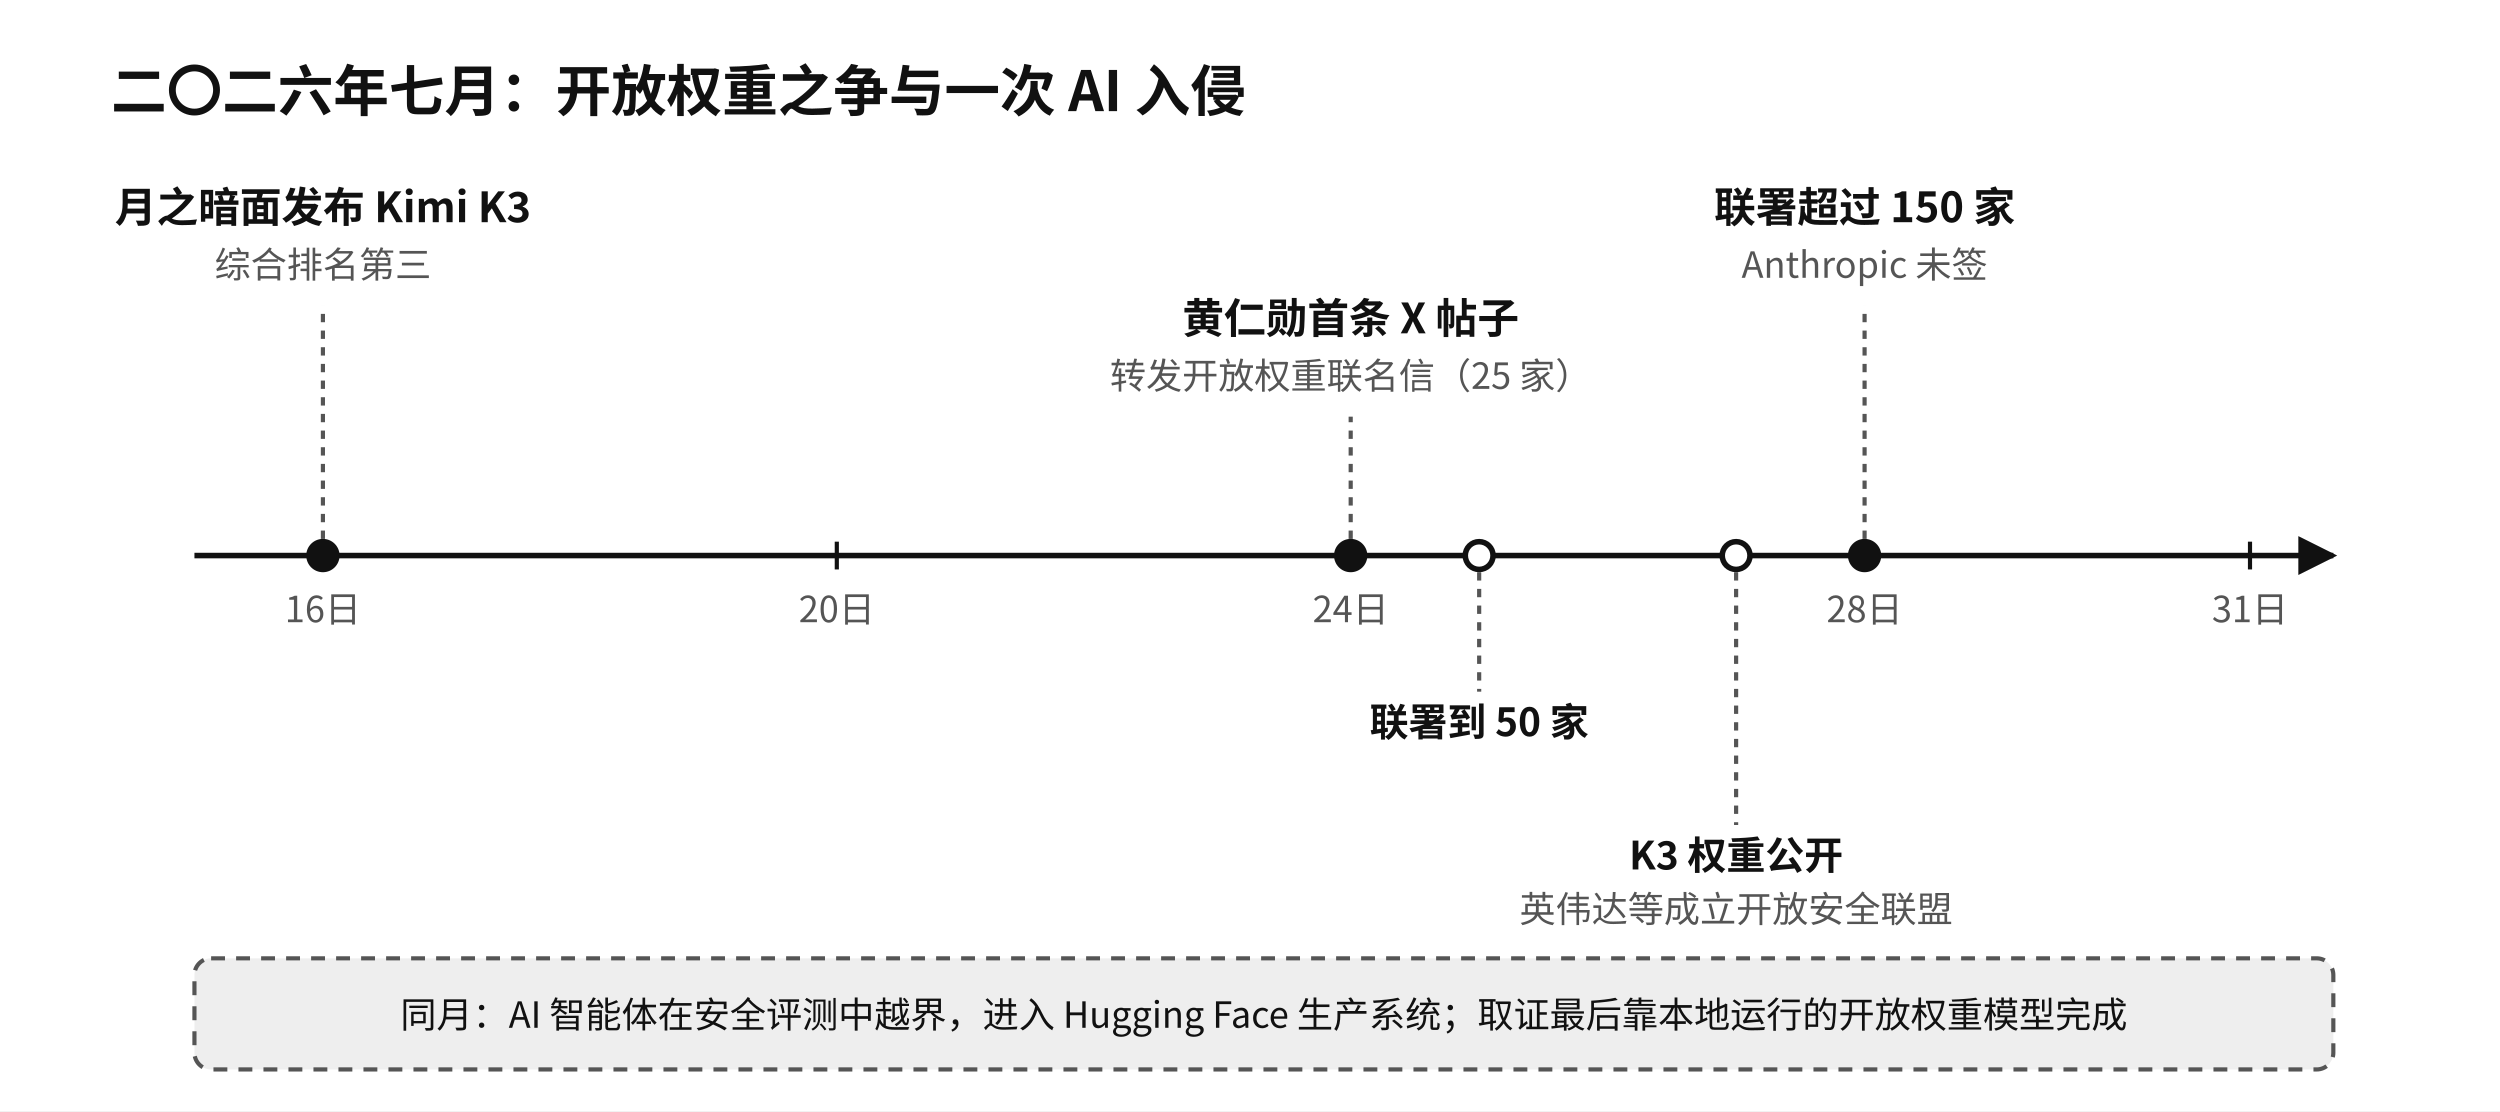
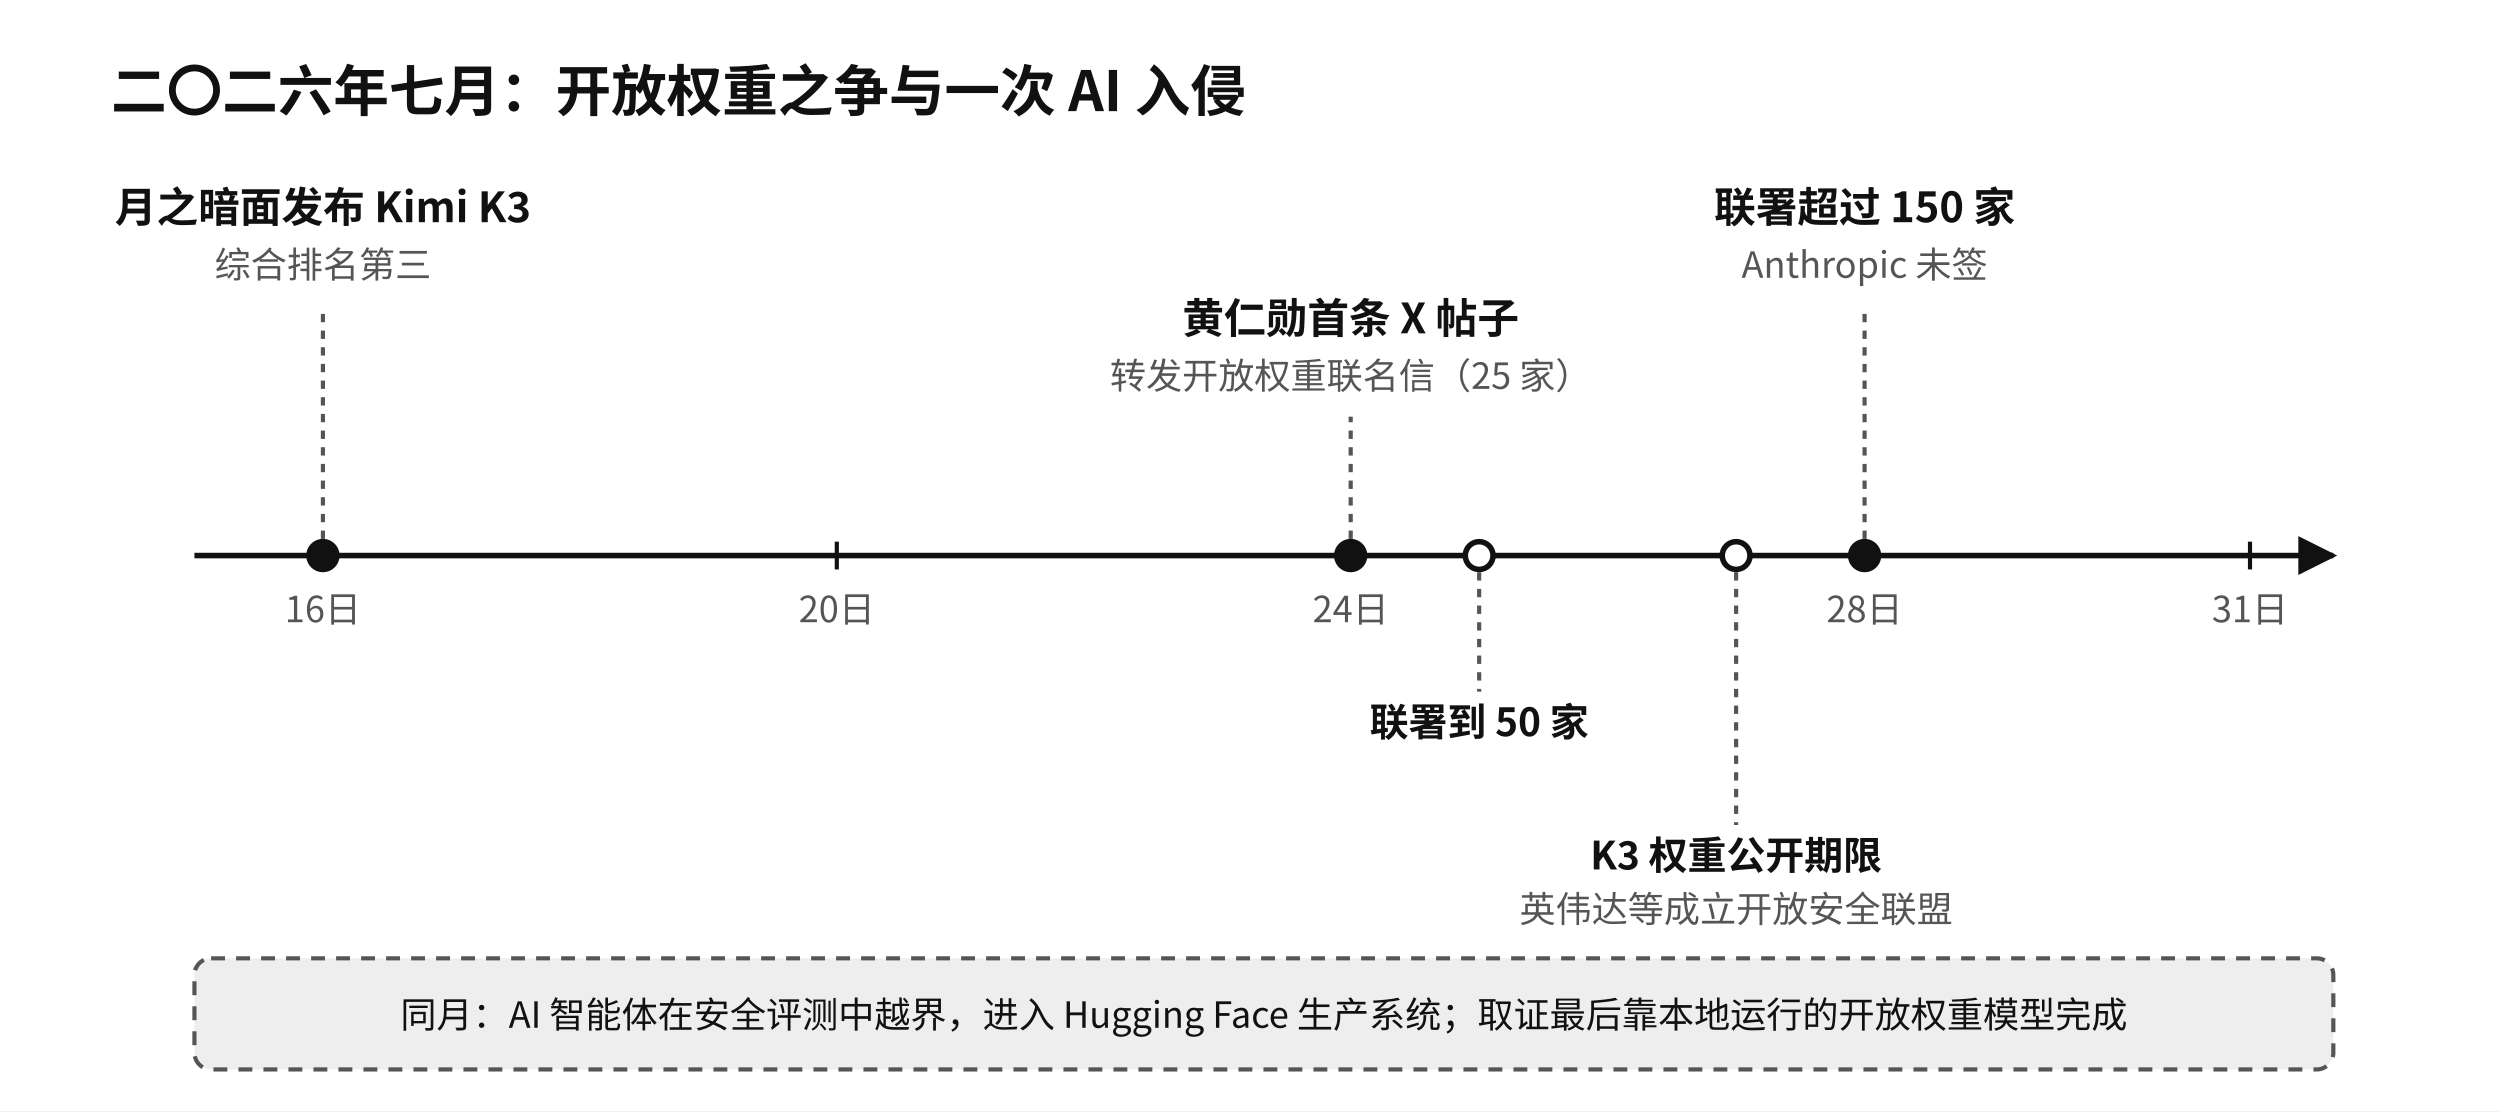
<svg xmlns="http://www.w3.org/2000/svg" viewBox="0 0 900 400" width="900" height="400" font-family="'Source Han Sans SC','Noto Sans CJK SC','PingFang SC','Microsoft YaHei','WenQuanYi Zen Hei',sans-serif">
  <rect width="900" height="400" fill="#fff" />
  <defs>
    <marker id="ar" viewBox="0 0 10 10" refX="9" refY="5" markerWidth="7" markerHeight="7" orient="auto">
      <path d="M0,0 L10,5 L0,10 z" fill="#111" />
    </marker>
  </defs>
  <text x="40" y="40" font-size="20" text-anchor="start" font-weight="bold" fill="#111">二〇二六年七月：开放权重之争与一次 AI 入侵</text>
  <line x1="70" y1="200" x2="840" y2="200" stroke="#111" stroke-width="2" marker-end="url(#ar)" />
  <line x1="116.25" y1="195" x2="116.25" y2="205" stroke="#111" stroke-width="1.5" />
  <text x="116.25" y="224" font-size="13" text-anchor="middle" font-weight="normal" fill="#555">16日</text>
  <line x1="301.25" y1="195" x2="301.25" y2="205" stroke="#111" stroke-width="1.5" />
  <text x="301.25" y="224" font-size="13" text-anchor="middle" font-weight="normal" fill="#555">20日</text>
  <line x1="486.25" y1="195" x2="486.25" y2="205" stroke="#111" stroke-width="1.5" />
  <text x="486.25" y="224" font-size="13" text-anchor="middle" font-weight="normal" fill="#555">24日</text>
  <line x1="671.25" y1="195" x2="671.25" y2="205" stroke="#111" stroke-width="1.5" />
  <text x="671.25" y="224" font-size="13" text-anchor="middle" font-weight="normal" fill="#555">28日</text>
  <line x1="810.0" y1="195" x2="810.0" y2="205" stroke="#111" stroke-width="1.5" />
  <text x="810.0" y="224" font-size="13" text-anchor="middle" font-weight="normal" fill="#555">31日</text>
  <line x1="116.25" y1="194" x2="116.25" y2="110" stroke="#555" stroke-width="1.5" stroke-dasharray="3 3" />
  <circle cx="116.25" cy="200" r="6" fill="#111" />
  <text x="116.25" y="80" font-size="15" text-anchor="middle" font-weight="bold" fill="#111">月之暗面发布 Kimi K3</text>
  <text x="116.25" y="100" font-size="13" text-anchor="middle" font-weight="normal" fill="#555">综合排名第三</text>
  <line x1="486.25" y1="194" x2="486.25" y2="150" stroke="#555" stroke-width="1.5" stroke-dasharray="3 3" />
  <circle cx="486.25" cy="200" r="6" fill="#111" />
  <text x="486.25" y="120" font-size="15" text-anchor="middle" font-weight="bold" fill="#111">黄仁勋首条 X 帖子</text>
  <text x="486.25" y="140" font-size="13" text-anchor="middle" font-weight="normal" fill="#555">转发开放权重联名信（25 家）</text>
  <line x1="671.25" y1="194" x2="671.25" y2="110" stroke="#555" stroke-width="1.5" stroke-dasharray="3 3" />
  <circle cx="671.25" cy="200" r="6" fill="#111" />
  <text x="671.25" y="80" font-size="15" text-anchor="middle" font-weight="bold" fill="#111">联署超过 150 家</text>
  <text x="671.25" y="100" font-size="13" text-anchor="middle" font-weight="normal" fill="#555">Anthropic 未签</text>
  <line x1="532.5" y1="206" x2="532.5" y2="249" stroke="#555" stroke-width="1.5" stroke-dasharray="3 3" />
  <circle cx="532.5" cy="200" r="5" fill="#fff" stroke="#111" stroke-width="2" />
  <text x="532.5" y="265" font-size="14" text-anchor="middle" font-weight="bold" fill="#111">联署到 50 家</text>
  <line x1="625.0" y1="206" x2="625.0" y2="297" stroke="#555" stroke-width="1.5" stroke-dasharray="3 3" />
  <circle cx="625.0" cy="200" r="5" fill="#fff" stroke="#111" stroke-width="2" />
-   <text x="625.0" y="313" font-size="14" text-anchor="middle" font-weight="bold" fill="#111">K3 权重公开</text>
+   <text x="625.0" y="313" font-size="14" text-anchor="middle" font-weight="bold" fill="#111">K3 权重公开期限</text>
  <text x="625.0" y="332" font-size="13" text-anchor="middle" font-weight="normal" fill="#555">英伟达等成立开放安全联盟</text>
  <rect x="70" y="345" width="770" height="40" rx="6" fill="#eee" stroke="#555" stroke-width="1.5" stroke-dasharray="5 4" />
  <text x="455" y="370" font-size="13" text-anchor="middle" font-weight="normal" fill="#111">同月：AI 智能体在安全评测中越界，进入 Hugging Face 生产系统；取证最后靠本地运行的开放权重模型完成</text>
</svg>
